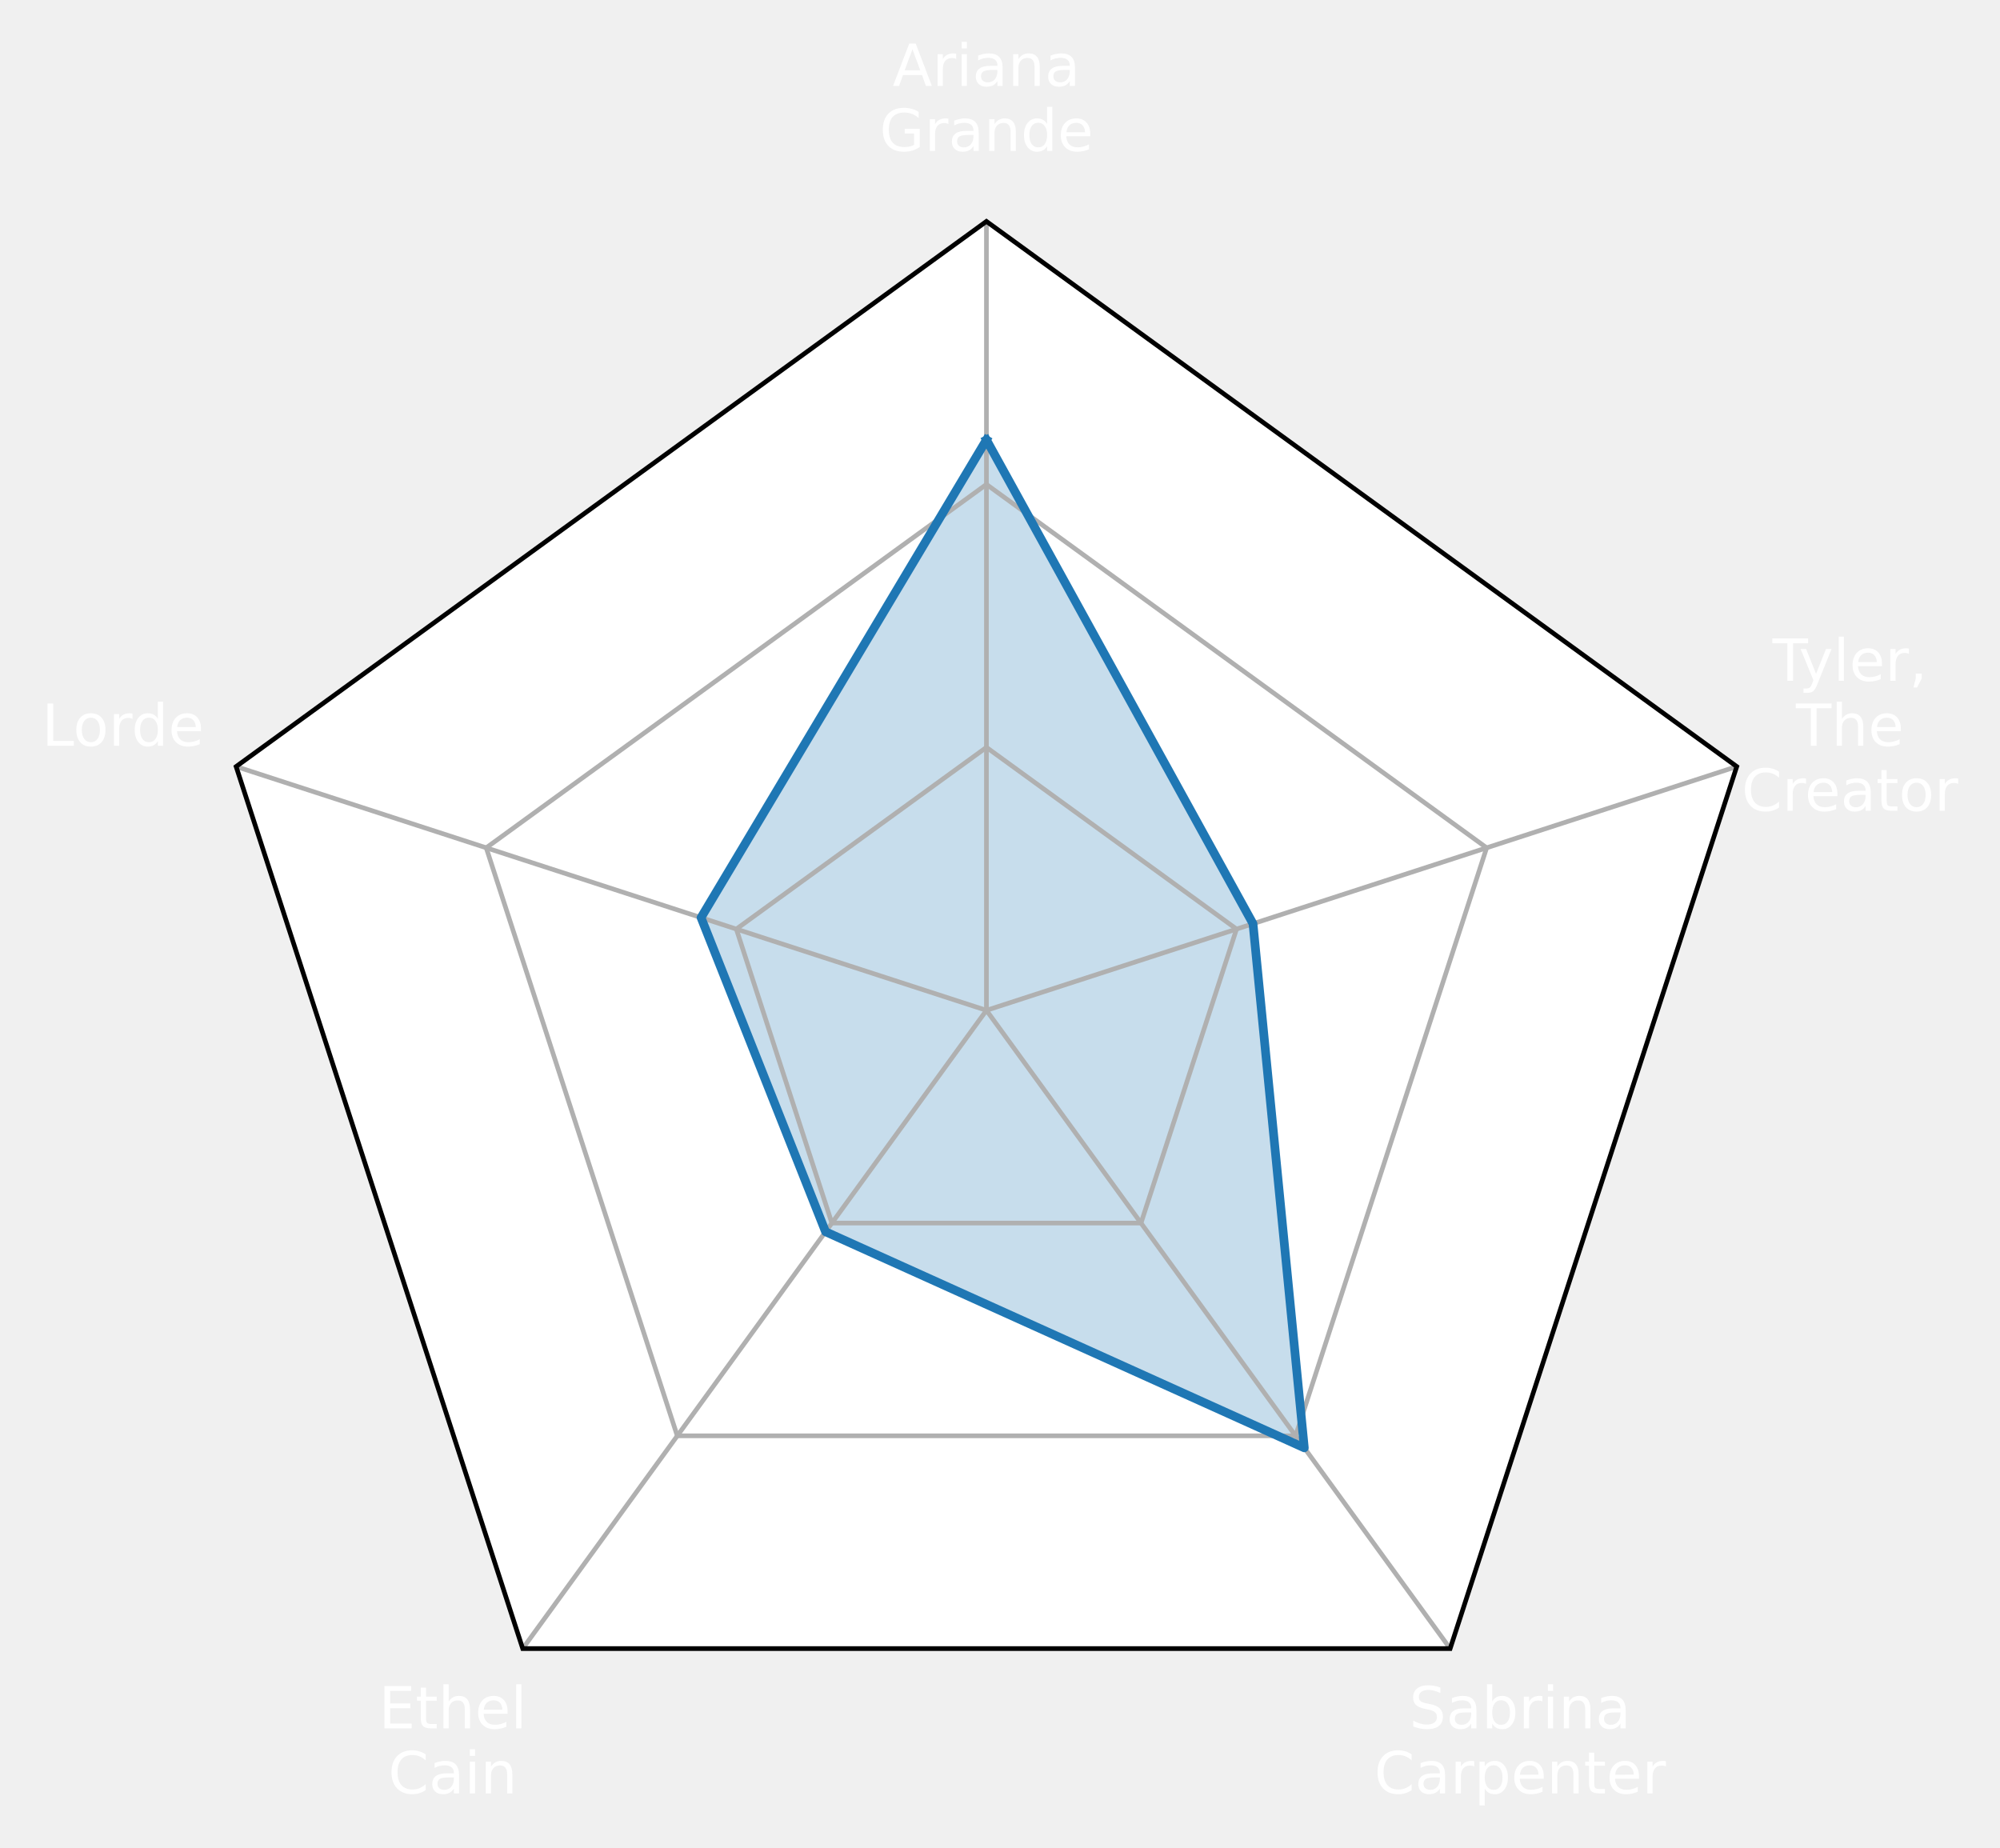
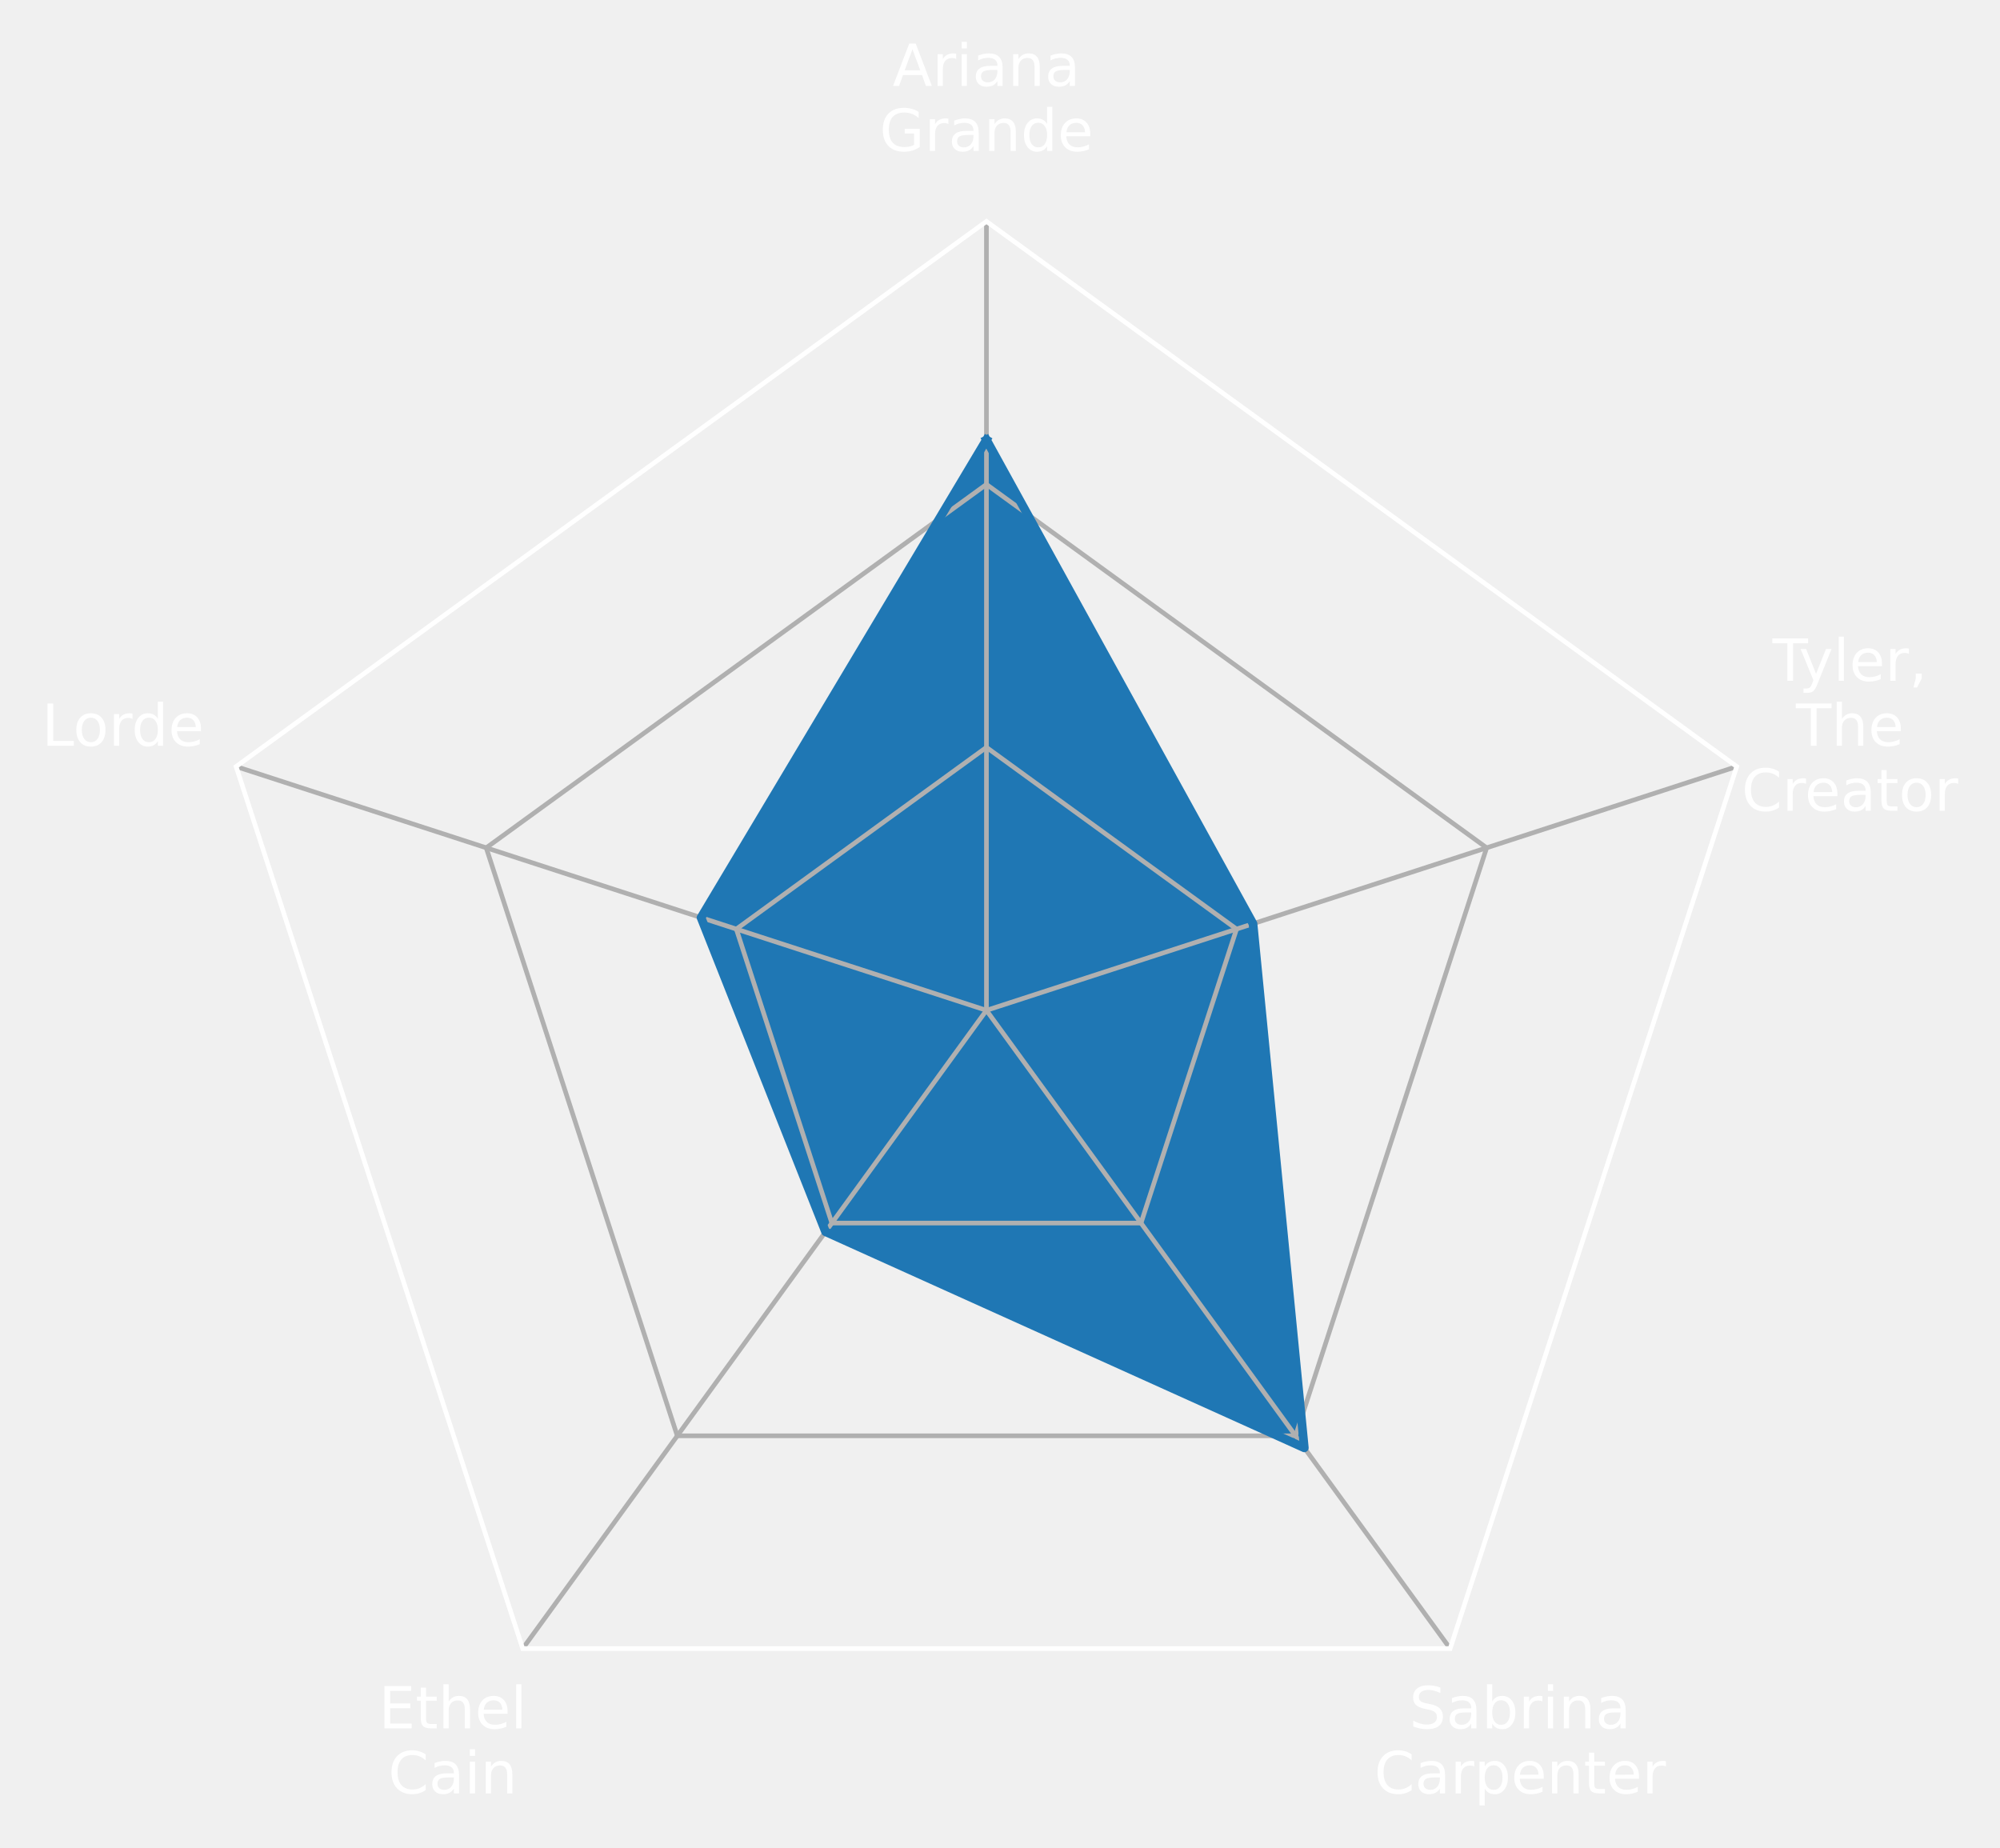
<svg xmlns="http://www.w3.org/2000/svg" xmlns:xlink="http://www.w3.org/1999/xlink" width="344.517pt" height="318.206pt" viewBox="0 0 344.517 318.206" version="1.1">
  <defs>
    <style type="text/css">*{stroke-linejoin: round; stroke-linecap: butt}</style>
  </defs>
  <g id="figure_1">
    <g id="patch_1">
      <path d="M 0 318.206  L 344.517 318.206  L 344.517 0  L 0 0  L 0 318.206  z " style="fill: none" />
    </g>
    <g id="axes_1">
      <g id="patch_2">
-         <path d="M 169.922 38.138  L 40.673 132.043  L 90.042 283.983  L 249.802 283.983  L 299.17 132.043  z " style="fill: #ffffff" />
+         <path d="M 169.922 38.138  L 40.673 132.043  L 90.042 283.983  L 249.802 283.983  L 299.17 132.043  L 169.922 38.138  z " style="fill: none" />
      </g>
      <g id="patch_3">
-         <path d="M 169.922 75.77  L 120.761 158.065  L 142.21 212.18  L 224.678 249.403  L 215.841 159.118  z " clip-path="url(#p5aeb24cf81)" style="fill: #1f77b4; opacity: 0.25" />
+         <path d="M 169.922 75.77  L 120.761 158.065  L 142.21 212.18  L 224.678 249.403  L 215.841 159.118  z " clip-path="url(#p90eec27e64)" style="fill: #1f77b4" />
      </g>
      <g id="matplotlib.axis_1">
        <g id="xtick_1">
          <g id="line2d_1">
-             <path d="M 169.922 174.038  L 169.922 146.858  L 169.922 119.678  L 169.922 92.498  L 169.922 65.318  L 169.922 38.138  " clip-path="url(#p5aeb24cf81)" style="fill: none; stroke: #b0b0b0; stroke-width: 0.8; stroke-linecap: square" />
+             <path d="M 169.922 174.038  L 169.922 146.858  L 169.922 119.678  L 169.922 92.498  L 169.922 65.318  L 169.922 38.138  " clip-path="url(#p90eec27e64)" style="fill: none; stroke: #b0b0b0; stroke-width: 0.8; stroke-linecap: square" />
          </g>
          <g id="text_1">
            <g style="fill: #ffffff" transform="translate(153.7601 14.79844)scale(0.1 -0.1)">
              <defs>
                <path id="DejaVuSans-41" d="M 2188 4044  L 1331 1722  L 3047 1722  L 2188 4044  z M 1831 4666  L 2547 4666  L 4325 0  L 3669 0  L 3244 1197  L 1141 1197  L 716 0  L 50 0  L 1831 4666  z " transform="scale(0.015625)" />
                <path id="DejaVuSans-72" d="M 2631 2963  Q 2534 3019 2420 3045  Q 2306 3072 2169 3072  Q 1681 3072 1420 2755  Q 1159 2438 1159 1844  L 1159 0  L 581 0  L 581 3500  L 1159 3500  L 1159 2956  Q 1341 3275 1631 3429  Q 1922 3584 2338 3584  Q 2397 3584 2469 3576  Q 2541 3569 2628 3553  L 2631 2963  z " transform="scale(0.015625)" />
                <path id="DejaVuSans-69" d="M 603 3500  L 1178 3500  L 1178 0  L 603 0  L 603 3500  z M 603 4863  L 1178 4863  L 1178 4134  L 603 4134  L 603 4863  z " transform="scale(0.015625)" />
                <path id="DejaVuSans-61" d="M 2194 1759  Q 1497 1759 1228 1600  Q 959 1441 959 1056  Q 959 750 1161 570  Q 1363 391 1709 391  Q 2188 391 2477 730  Q 2766 1069 2766 1631  L 2766 1759  L 2194 1759  z M 3341 1997  L 3341 0  L 2766 0  L 2766 531  Q 2569 213 2275 61  Q 1981 -91 1556 -91  Q 1019 -91 701 211  Q 384 513 384 1019  Q 384 1609 779 1909  Q 1175 2209 1959 2209  L 2766 2209  L 2766 2266  Q 2766 2663 2505 2880  Q 2244 3097 1772 3097  Q 1472 3097 1187 3025  Q 903 2953 641 2809  L 641 3341  Q 956 3463 1253 3523  Q 1550 3584 1831 3584  Q 2591 3584 2966 3190  Q 3341 2797 3341 1997  z " transform="scale(0.015625)" />
                <path id="DejaVuSans-6e" d="M 3513 2113  L 3513 0  L 2938 0  L 2938 2094  Q 2938 2591 2744 2837  Q 2550 3084 2163 3084  Q 1697 3084 1428 2787  Q 1159 2491 1159 1978  L 1159 0  L 581 0  L 581 3500  L 1159 3500  L 1159 2956  Q 1366 3272 1645 3428  Q 1925 3584 2291 3584  Q 2894 3584 3203 3211  Q 3513 2838 3513 2113  z " transform="scale(0.015625)" />
              </defs>
              <use xlink:href="#DejaVuSans-41" />
              <use xlink:href="#DejaVuSans-72" x="68.408" />
              <use xlink:href="#DejaVuSans-69" x="109.521" />
              <use xlink:href="#DejaVuSans-61" x="137.305" />
              <use xlink:href="#DejaVuSans-6e" x="198.584" />
              <use xlink:href="#DejaVuSans-61" x="261.963" />
            </g>
            <g style="fill: #ffffff" transform="translate(151.5085 25.99625)scale(0.1 -0.1)">
              <defs>
                <path id="DejaVuSans-47" d="M 3809 666  L 3809 1919  L 2778 1919  L 2778 2438  L 4434 2438  L 4434 434  Q 4069 175 3628 42  Q 3188 -91 2688 -91  Q 1594 -91 976 548  Q 359 1188 359 2328  Q 359 3472 976 4111  Q 1594 4750 2688 4750  Q 3144 4750 3555 4637  Q 3966 4525 4313 4306  L 4313 3634  Q 3963 3931 3569 4081  Q 3175 4231 2741 4231  Q 1884 4231 1454 3753  Q 1025 3275 1025 2328  Q 1025 1384 1454 906  Q 1884 428 2741 428  Q 3075 428 3337 486  Q 3600 544 3809 666  z " transform="scale(0.015625)" />
                <path id="DejaVuSans-64" d="M 2906 2969  L 2906 4863  L 3481 4863  L 3481 0  L 2906 0  L 2906 525  Q 2725 213 2448 61  Q 2172 -91 1784 -91  Q 1150 -91 751 415  Q 353 922 353 1747  Q 353 2572 751 3078  Q 1150 3584 1784 3584  Q 2172 3584 2448 3432  Q 2725 3281 2906 2969  z M 947 1747  Q 947 1113 1208 752  Q 1469 391 1925 391  Q 2381 391 2643 752  Q 2906 1113 2906 1747  Q 2906 2381 2643 2742  Q 2381 3103 1925 3103  Q 1469 3103 1208 2742  Q 947 2381 947 1747  z " transform="scale(0.015625)" />
                <path id="DejaVuSans-65" d="M 3597 1894  L 3597 1613  L 953 1613  Q 991 1019 1311 708  Q 1631 397 2203 397  Q 2534 397 2845 478  Q 3156 559 3463 722  L 3463 178  Q 3153 47 2828 -22  Q 2503 -91 2169 -91  Q 1331 -91 842 396  Q 353 884 353 1716  Q 353 2575 817 3079  Q 1281 3584 2069 3584  Q 2775 3584 3186 3129  Q 3597 2675 3597 1894  z M 3022 2063  Q 3016 2534 2758 2815  Q 2500 3097 2075 3097  Q 1594 3097 1305 2825  Q 1016 2553 972 2059  L 3022 2063  z " transform="scale(0.015625)" />
              </defs>
              <use xlink:href="#DejaVuSans-47" />
              <use xlink:href="#DejaVuSans-72" x="77.49" />
              <use xlink:href="#DejaVuSans-61" x="118.604" />
              <use xlink:href="#DejaVuSans-6e" x="179.883" />
              <use xlink:href="#DejaVuSans-64" x="243.262" />
              <use xlink:href="#DejaVuSans-65" x="306.738" />
            </g>
          </g>
        </g>
        <g id="xtick_2">
          <g id="line2d_2">
-             <path d="M 169.922 174.038  L 144.072 165.639  L 118.222 157.24  L 92.373 148.841  L 66.523 140.442  L 40.673 132.043  " clip-path="url(#p5aeb24cf81)" style="fill: none; stroke: #b0b0b0; stroke-width: 0.8; stroke-linecap: square" />
+             <path d="M 169.922 174.038  L 144.072 165.639  L 118.222 157.24  L 92.373 148.841  L 66.523 140.442  L 40.673 132.043  " clip-path="url(#p90eec27e64)" style="fill: none; stroke: #b0b0b0; stroke-width: 0.8; stroke-linecap: square" />
          </g>
          <g id="text_2">
            <g style="fill: #ffffff" transform="translate(7.2 128.4671)scale(0.1 -0.1)">
              <defs>
                <path id="DejaVuSans-4c" d="M 628 4666  L 1259 4666  L 1259 531  L 3531 531  L 3531 0  L 628 0  L 628 4666  z " transform="scale(0.015625)" />
                <path id="DejaVuSans-6f" d="M 1959 3097  Q 1497 3097 1228 2736  Q 959 2375 959 1747  Q 959 1119 1226 758  Q 1494 397 1959 397  Q 2419 397 2687 759  Q 2956 1122 2956 1747  Q 2956 2369 2687 2733  Q 2419 3097 1959 3097  z M 1959 3584  Q 2709 3584 3137 3096  Q 3566 2609 3566 1747  Q 3566 888 3137 398  Q 2709 -91 1959 -91  Q 1206 -91 779 398  Q 353 888 353 1747  Q 353 2609 779 3096  Q 1206 3584 1959 3584  z " transform="scale(0.015625)" />
              </defs>
              <use xlink:href="#DejaVuSans-4c" />
              <use xlink:href="#DejaVuSans-6f" x="53.963" />
              <use xlink:href="#DejaVuSans-72" x="115.145" />
              <use xlink:href="#DejaVuSans-64" x="154.508" />
              <use xlink:href="#DejaVuSans-65" x="217.984" />
            </g>
          </g>
        </g>
        <g id="xtick_3">
          <g id="line2d_3">
-             <path d="M 169.922 174.038  L 153.946 196.027  L 137.97 218.016  L 121.994 240.005  L 106.018 261.994  L 90.042 283.983  " clip-path="url(#p5aeb24cf81)" style="fill: none; stroke: #b0b0b0; stroke-width: 0.8; stroke-linecap: square" />
+             <path d="M 169.922 174.038  L 153.946 196.027  L 137.97 218.016  L 121.994 240.005  L 106.018 261.994  L 90.042 283.983  " clip-path="url(#p90eec27e64)" style="fill: none; stroke: #b0b0b0; stroke-width: 0.8; stroke-linecap: square" />
          </g>
          <g id="text_3">
            <g style="fill: #ffffff" transform="translate(65.23828 297.7287)scale(0.1 -0.1)">
              <defs>
                <path id="DejaVuSans-45" d="M 628 4666  L 3578 4666  L 3578 4134  L 1259 4134  L 1259 2753  L 3481 2753  L 3481 2222  L 1259 2222  L 1259 531  L 3634 531  L 3634 0  L 628 0  L 628 4666  z " transform="scale(0.015625)" />
                <path id="DejaVuSans-74" d="M 1172 4494  L 1172 3500  L 2356 3500  L 2356 3053  L 1172 3053  L 1172 1153  Q 1172 725 1289 603  Q 1406 481 1766 481  L 2356 481  L 2356 0  L 1766 0  Q 1100 0 847 248  Q 594 497 594 1153  L 594 3053  L 172 3053  L 172 3500  L 594 3500  L 594 4494  L 1172 4494  z " transform="scale(0.015625)" />
                <path id="DejaVuSans-68" d="M 3513 2113  L 3513 0  L 2938 0  L 2938 2094  Q 2938 2591 2744 2837  Q 2550 3084 2163 3084  Q 1697 3084 1428 2787  Q 1159 2491 1159 1978  L 1159 0  L 581 0  L 581 4863  L 1159 4863  L 1159 2956  Q 1366 3272 1645 3428  Q 1925 3584 2291 3584  Q 2894 3584 3203 3211  Q 3513 2838 3513 2113  z " transform="scale(0.015625)" />
                <path id="DejaVuSans-6c" d="M 603 4863  L 1178 4863  L 1178 0  L 603 0  L 603 4863  z " transform="scale(0.015625)" />
              </defs>
              <use xlink:href="#DejaVuSans-45" />
              <use xlink:href="#DejaVuSans-74" x="63.184" />
              <use xlink:href="#DejaVuSans-68" x="102.393" />
              <use xlink:href="#DejaVuSans-65" x="165.771" />
              <use xlink:href="#DejaVuSans-6c" x="227.295" />
            </g>
            <g style="fill: #ffffff" transform="translate(66.87891 308.9265)scale(0.1 -0.1)">
              <defs>
                <path id="DejaVuSans-43" d="M 4122 4306  L 4122 3641  Q 3803 3938 3442 4084  Q 3081 4231 2675 4231  Q 1875 4231 1450 3742  Q 1025 3253 1025 2328  Q 1025 1406 1450 917  Q 1875 428 2675 428  Q 3081 428 3442 575  Q 3803 722 4122 1019  L 4122 359  Q 3791 134 3420 21  Q 3050 -91 2638 -91  Q 1578 -91 968 557  Q 359 1206 359 2328  Q 359 3453 968 4101  Q 1578 4750 2638 4750  Q 3056 4750 3426 4639  Q 3797 4528 4122 4306  z " transform="scale(0.015625)" />
              </defs>
              <use xlink:href="#DejaVuSans-43" />
              <use xlink:href="#DejaVuSans-61" x="69.824" />
              <use xlink:href="#DejaVuSans-69" x="131.104" />
              <use xlink:href="#DejaVuSans-6e" x="158.887" />
            </g>
          </g>
        </g>
        <g id="xtick_4">
          <g id="line2d_4">
-             <path d="M 169.922 174.038  L 185.898 196.027  L 201.874 218.016  L 217.85 240.005  L 233.826 261.994  L 249.802 283.983  " clip-path="url(#p5aeb24cf81)" style="fill: none; stroke: #b0b0b0; stroke-width: 0.8; stroke-linecap: square" />
+             <path d="M 169.922 174.038  L 185.898 196.027  L 201.874 218.016  L 217.85 240.005  L 233.826 261.994  L 249.802 283.983  " clip-path="url(#p90eec27e64)" style="fill: none; stroke: #b0b0b0; stroke-width: 0.8; stroke-linecap: square" />
          </g>
          <g id="text_4">
            <g style="fill: #ffffff" transform="translate(242.7616 297.7287)scale(0.1 -0.1)">
              <defs>
                <path id="DejaVuSans-53" d="M 3425 4513  L 3425 3897  Q 3066 4069 2747 4153  Q 2428 4238 2131 4238  Q 1616 4238 1336 4038  Q 1056 3838 1056 3469  Q 1056 3159 1242 3001  Q 1428 2844 1947 2747  L 2328 2669  Q 3034 2534 3370 2195  Q 3706 1856 3706 1288  Q 3706 609 3251 259  Q 2797 -91 1919 -91  Q 1588 -91 1214 -16  Q 841 59 441 206  L 441 856  Q 825 641 1194 531  Q 1563 422 1919 422  Q 2459 422 2753 634  Q 3047 847 3047 1241  Q 3047 1584 2836 1778  Q 2625 1972 2144 2069  L 1759 2144  Q 1053 2284 737 2584  Q 422 2884 422 3419  Q 422 4038 858 4394  Q 1294 4750 2059 4750  Q 2388 4750 2728 4690  Q 3069 4631 3425 4513  z " transform="scale(0.015625)" />
                <path id="DejaVuSans-62" d="M 3116 1747  Q 3116 2381 2855 2742  Q 2594 3103 2138 3103  Q 1681 3103 1420 2742  Q 1159 2381 1159 1747  Q 1159 1113 1420 752  Q 1681 391 2138 391  Q 2594 391 2855 752  Q 3116 1113 3116 1747  z M 1159 2969  Q 1341 3281 1617 3432  Q 1894 3584 2278 3584  Q 2916 3584 3314 3078  Q 3713 2572 3713 1747  Q 3713 922 3314 415  Q 2916 -91 2278 -91  Q 1894 -91 1617 61  Q 1341 213 1159 525  L 1159 0  L 581 0  L 581 4863  L 1159 4863  L 1159 2969  z " transform="scale(0.015625)" />
              </defs>
              <use xlink:href="#DejaVuSans-53" />
              <use xlink:href="#DejaVuSans-61" x="63.477" />
              <use xlink:href="#DejaVuSans-62" x="124.756" />
              <use xlink:href="#DejaVuSans-72" x="188.232" />
              <use xlink:href="#DejaVuSans-69" x="229.346" />
              <use xlink:href="#DejaVuSans-6e" x="257.129" />
              <use xlink:href="#DejaVuSans-61" x="320.508" />
            </g>
            <g style="fill: #ffffff" transform="translate(236.7288 308.9265)scale(0.1 -0.1)">
              <defs>
                <path id="DejaVuSans-70" d="M 1159 525  L 1159 -1331  L 581 -1331  L 581 3500  L 1159 3500  L 1159 2969  Q 1341 3281 1617 3432  Q 1894 3584 2278 3584  Q 2916 3584 3314 3078  Q 3713 2572 3713 1747  Q 3713 922 3314 415  Q 2916 -91 2278 -91  Q 1894 -91 1617 61  Q 1341 213 1159 525  z M 3116 1747  Q 3116 2381 2855 2742  Q 2594 3103 2138 3103  Q 1681 3103 1420 2742  Q 1159 2381 1159 1747  Q 1159 1113 1420 752  Q 1681 391 2138 391  Q 2594 391 2855 752  Q 3116 1113 3116 1747  z " transform="scale(0.015625)" />
              </defs>
              <use xlink:href="#DejaVuSans-43" />
              <use xlink:href="#DejaVuSans-61" x="69.824" />
              <use xlink:href="#DejaVuSans-72" x="131.104" />
              <use xlink:href="#DejaVuSans-70" x="172.217" />
              <use xlink:href="#DejaVuSans-65" x="235.693" />
              <use xlink:href="#DejaVuSans-6e" x="297.217" />
              <use xlink:href="#DejaVuSans-74" x="360.596" />
              <use xlink:href="#DejaVuSans-65" x="399.805" />
              <use xlink:href="#DejaVuSans-72" x="461.328" />
            </g>
          </g>
        </g>
        <g id="xtick_5">
          <g id="line2d_5">
-             <path d="M 169.922 174.038  L 195.772 165.639  L 221.621 157.24  L 247.471 148.841  L 273.321 140.442  L 299.17 132.043  " clip-path="url(#p5aeb24cf81)" style="fill: none; stroke: #b0b0b0; stroke-width: 0.8; stroke-linecap: square" />
+             <path d="M 169.922 174.038  L 195.772 165.639  L 221.621 157.24  L 247.471 148.841  L 273.321 140.442  L 299.17 132.043  " clip-path="url(#p90eec27e64)" style="fill: none; stroke: #b0b0b0; stroke-width: 0.8; stroke-linecap: square" />
          </g>
          <g id="text_5">
            <g style="fill: #ffffff" transform="translate(305.3249 117.2693)scale(0.1 -0.1)">
              <defs>
                <path id="DejaVuSans-54" d="M -19 4666  L 3928 4666  L 3928 4134  L 2272 4134  L 2272 0  L 1638 0  L 1638 4134  L -19 4134  L -19 4666  z " transform="scale(0.015625)" />
                <path id="DejaVuSans-79" d="M 2059 -325  Q 1816 -950 1584 -1140  Q 1353 -1331 966 -1331  L 506 -1331  L 506 -850  L 844 -850  Q 1081 -850 1212 -737  Q 1344 -625 1503 -206  L 1606 56  L 191 3500  L 800 3500  L 1894 763  L 2988 3500  L 3597 3500  L 2059 -325  z " transform="scale(0.015625)" />
                <path id="DejaVuSans-2c" d="M 750 794  L 1409 794  L 1409 256  L 897 -744  L 494 -744  L 750 256  L 750 794  z " transform="scale(0.015625)" />
              </defs>
              <use xlink:href="#DejaVuSans-54" />
              <use xlink:href="#DejaVuSans-79" x="45.459" />
              <use xlink:href="#DejaVuSans-6c" x="104.639" />
              <use xlink:href="#DejaVuSans-65" x="132.422" />
              <use xlink:href="#DejaVuSans-72" x="193.945" />
              <use xlink:href="#DejaVuSans-2c" x="235.059" />
            </g>
            <g style="fill: #ffffff" transform="translate(309.3678 128.4671)scale(0.1 -0.1)">
              <use xlink:href="#DejaVuSans-54" />
              <use xlink:href="#DejaVuSans-68" x="61.084" />
              <use xlink:href="#DejaVuSans-65" x="124.463" />
            </g>
            <g style="fill: #ffffff" transform="translate(300.017 139.6649)scale(0.1 -0.1)">
              <use xlink:href="#DejaVuSans-43" />
              <use xlink:href="#DejaVuSans-72" x="69.824" />
              <use xlink:href="#DejaVuSans-65" x="108.688" />
              <use xlink:href="#DejaVuSans-61" x="170.211" />
              <use xlink:href="#DejaVuSans-74" x="231.49" />
              <use xlink:href="#DejaVuSans-6f" x="270.699" />
              <use xlink:href="#DejaVuSans-72" x="331.881" />
            </g>
          </g>
        </g>
      </g>
      <g id="matplotlib.axis_2">
        <g id="ytick_1">
          <g id="line2d_6">
-             <path d="M 169.922 174.038  L 169.922 174.038  L 169.922 174.038  L 169.922 174.038  L 169.922 174.038  L 169.922 174.038  " clip-path="url(#p5aeb24cf81)" style="fill: none; stroke: #b0b0b0; stroke-width: 0.8; stroke-linecap: square" />
+             <path d="M 169.922 174.038  L 169.922 174.038  L 169.922 174.038  L 169.922 174.038  L 169.922 174.038  L 169.922 174.038  " clip-path="url(#p90eec27e64)" style="fill: none; stroke: #b0b0b0; stroke-width: 0.8; stroke-linecap: square" />
          </g>
        </g>
        <g id="ytick_2">
          <g id="line2d_7">
-             <path d="M 169.922 128.738  L 126.839 160.039  L 143.295 210.686  L 196.548 210.686  L 213.005 160.039  L 169.922 128.738  " clip-path="url(#p5aeb24cf81)" style="fill: none; stroke: #b0b0b0; stroke-width: 0.8; stroke-linecap: square" />
+             <path d="M 169.922 128.738  L 126.839 160.039  L 143.295 210.686  L 196.548 210.686  L 213.005 160.039  L 169.922 128.738  " clip-path="url(#p90eec27e64)" style="fill: none; stroke: #b0b0b0; stroke-width: 0.8; stroke-linecap: square" />
          </g>
        </g>
        <g id="ytick_3">
          <g id="line2d_8">
-             <path d="M 169.922 83.438  L 83.756 146.041  L 116.668 247.335  L 223.175 247.335  L 256.088 146.041  L 169.922 83.438  " clip-path="url(#p5aeb24cf81)" style="fill: none; stroke: #b0b0b0; stroke-width: 0.8; stroke-linecap: square" />
+             <path d="M 169.922 83.438  L 83.756 146.041  L 116.668 247.335  L 223.175 247.335  L 256.088 146.041  L 169.922 83.438  " clip-path="url(#p90eec27e64)" style="fill: none; stroke: #b0b0b0; stroke-width: 0.8; stroke-linecap: square" />
          </g>
        </g>
      </g>
      <g id="line2d_9">
-         <path d="M 169.922 75.77  L 120.761 158.065  L 142.21 212.18  L 224.678 249.403  L 215.841 159.118  L 169.922 75.77  " clip-path="url(#p5aeb24cf81)" style="fill: none; stroke: #1f77b4; stroke-width: 1.5; stroke-linecap: square" />
+         <path d="M 169.922 75.77  L 120.761 158.065  L 142.21 212.18  L 224.678 249.403  L 215.841 159.118  L 169.922 75.77  " clip-path="url(#p90eec27e64)" style="fill: none; stroke: #1f77b4; stroke-width: 1.5; stroke-linecap: square" />
      </g>
      <g id="patch_4">
-         <path d="M 169.922 38.138  L 40.673 132.043  L 90.042 283.983  L 249.802 283.983  L 299.17 132.043  L 169.922 38.138  z " style="fill: none; stroke: #000000; stroke-width: 0.8; stroke-linejoin: miter; stroke-linecap: square" />
+         <path d="M 169.922 38.138  L 40.673 132.043  L 90.042 283.983  L 249.802 283.983  L 299.17 132.043  L 169.922 38.138  z " style="fill: none; stroke: #ffffff; stroke-width: 0.8; stroke-linejoin: miter; stroke-linecap: square" />
      </g>
    </g>
  </g>
  <defs>
-     <clipPath id="p5aeb24cf81">
+     <clipPath id="p90eec27e64">
      <path d="M 169.922 38.138  L 40.673 132.043  L 90.042 283.983  L 249.802 283.983  L 299.17 132.043  z " />
    </clipPath>
  </defs>
</svg>
